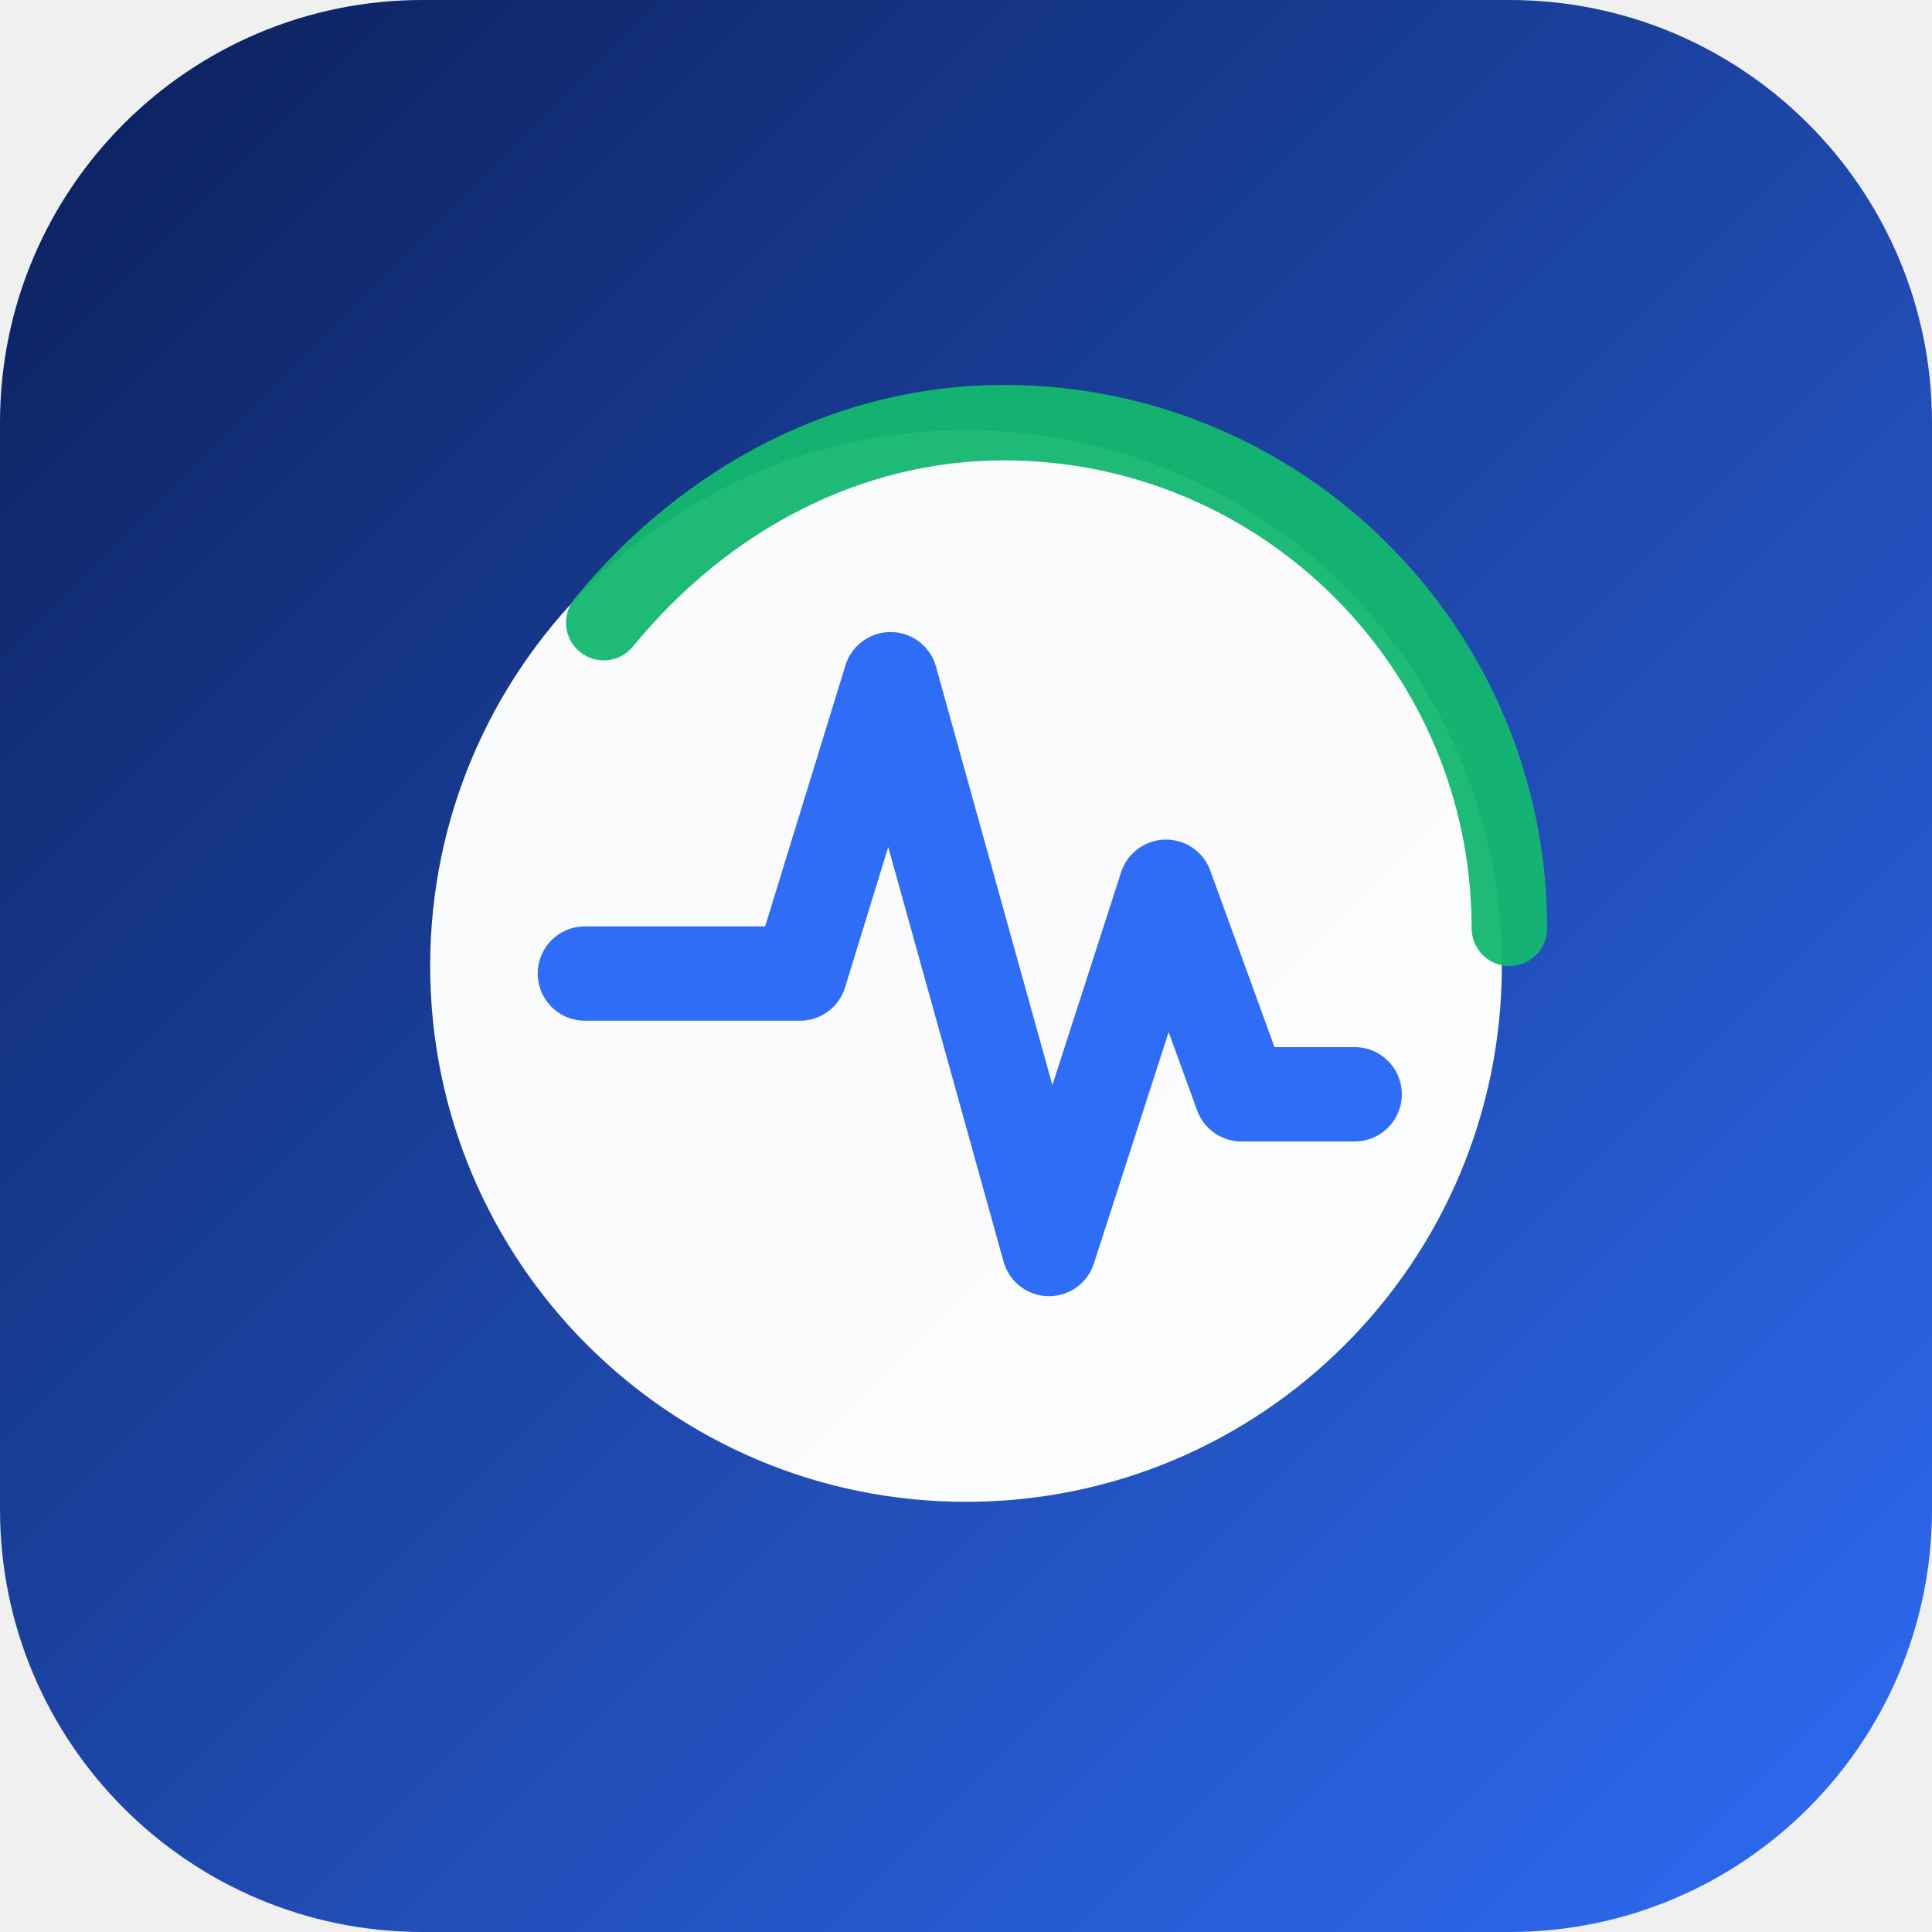
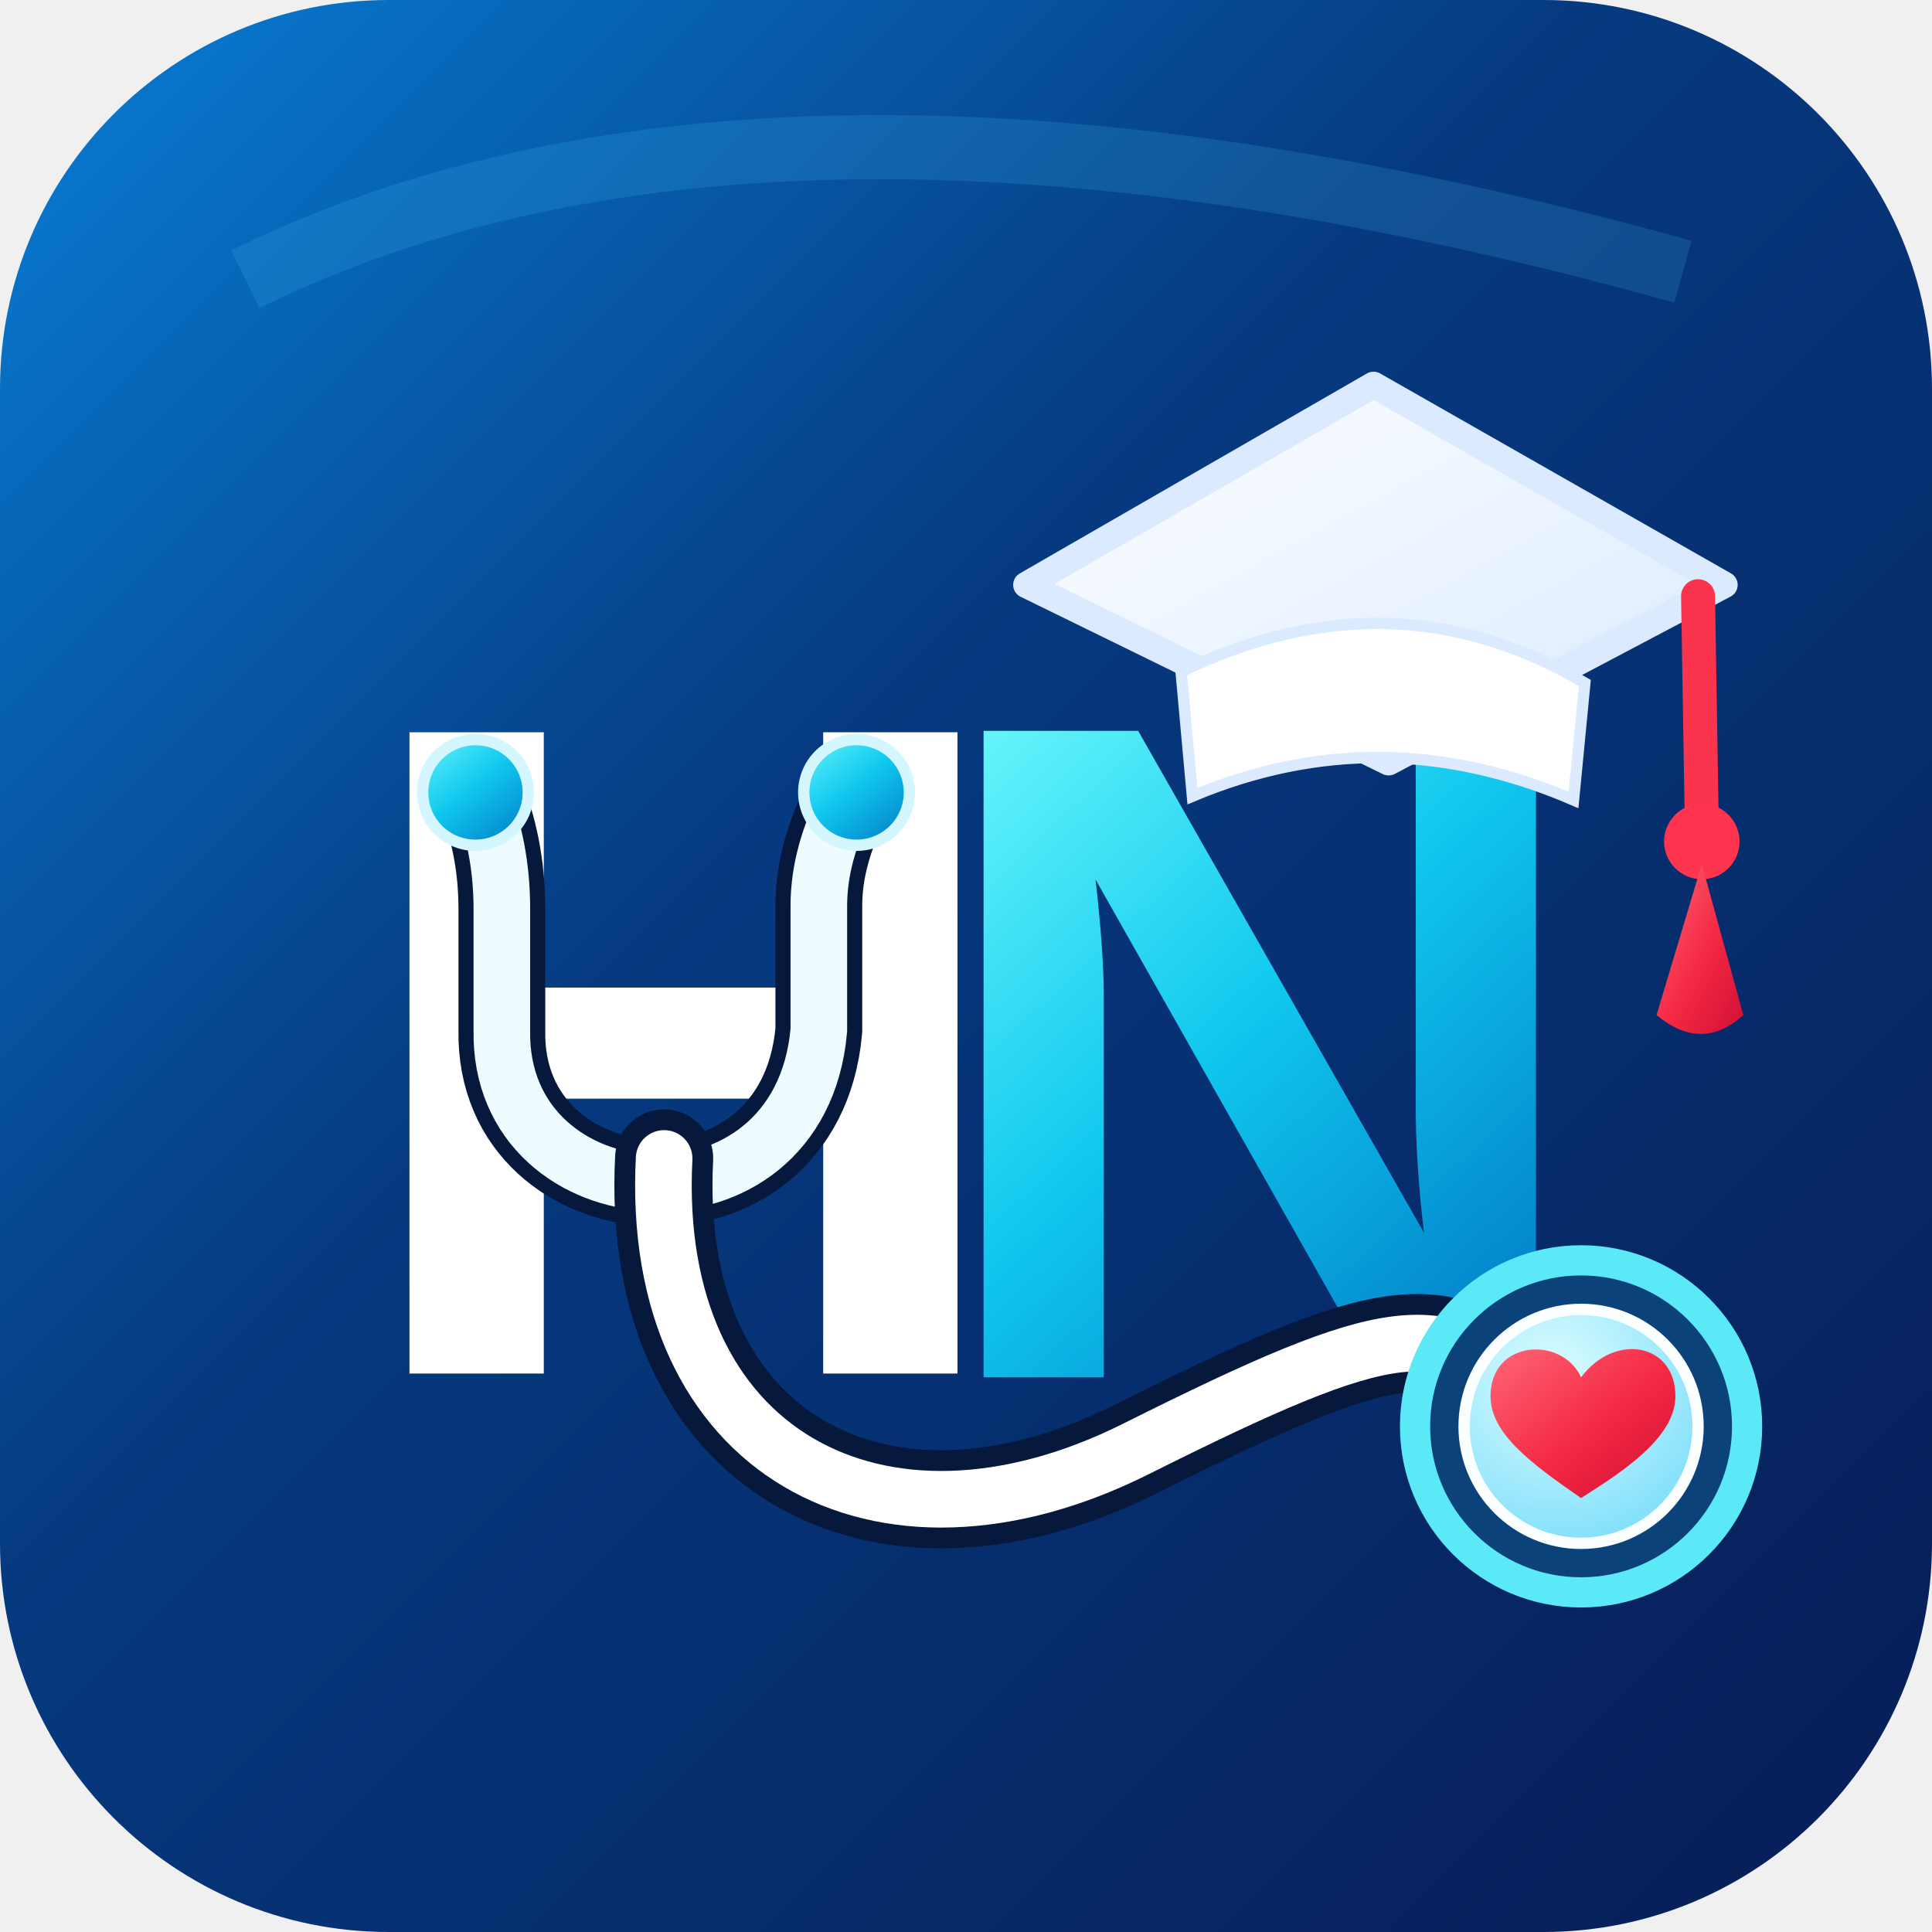
- <svg xmlns="http://www.w3.org/2000/svg" viewBox="0 0 512 512">
+ <svg xmlns="http://www.w3.org/2000/svg" width="512" height="512" viewBox="0 0 512 512" role="img" aria-label="Haiti Nursing Exam Prep app icon — HN stethoscope graduation cap">
  <defs>
-     <linearGradient id="g" x1="0" y1="0" x2="1" y2="1">
-       <stop offset="0" stop-color="#0b1f59" />
-       <stop offset="1" stop-color="#2f6df6" />
+     <linearGradient id="bg" x1="0" y1="0" x2="1" y2="1">
+       <stop stop-color="#087fd7" />
+       <stop offset=".41" stop-color="#063a80" />
+       <stop offset="1" stop-color="#071c55" />
    </linearGradient>
+     <linearGradient id="cyan" x1="0" y1="0" x2=".8" y2="1">
+       <stop stop-color="#65f5fb" />
+       <stop offset=".5" stop-color="#10c8ee" />
+       <stop offset="1" stop-color="#0384cc" />
+     </linearGradient>
+     <linearGradient id="cap" x1="0" y1="0" x2="1" y2="1">
+       <stop stop-color="#fff" />
+       <stop offset="1" stop-color="#d9eaff" />
+     </linearGradient>
+     <linearGradient id="red" x1="0" y1="0" x2="1" y2="1">
+       <stop stop-color="#ff6677" />
+       <stop offset=".55" stop-color="#f42842" />
+       <stop offset="1" stop-color="#cf1036" />
+     </linearGradient>
+     <radialGradient id="gloss" cx=".38" cy=".28" r=".8">
+       <stop stop-color="#ddfdff" />
+       <stop offset="1" stop-color="#7addfa" />
+     </radialGradient>
  </defs>
-   <rect width="512" height="512" rx="112" fill="url(#g)" />
-   <circle cx="256" cy="256" r="142" fill="#ffffff" opacity="0.98" />
-   <path d="M155 258h57l24-78 42 151 31-96 20 55h30" fill="none" stroke="#2f6df6" stroke-width="25" stroke-linecap="round" stroke-linejoin="round" />
-   <path d="M160 165c27-33 65-53 106-53 74 0 134 60 134 134" fill="none" stroke="#14b86f" stroke-width="20" stroke-linecap="round" opacity="0.95" />
+   <rect width="512" height="512" rx="103" fill="url(#bg)" />
+   <path d="M65 74Q205 5 446 72" fill="none" stroke="#47bff8" stroke-opacity=".18" stroke-width="17" />
+   <g aria-label="HN, stethoscope and graduation cap">
+     <g font-family="Arial,Helvetica,sans-serif" font-weight="900" letter-spacing="-19">
+       <text x="92" y="364" font-size="247" fill="#ffffff">H</text>
+       <text x="244" y="365" font-size="249" fill="url(#cyan)">N</text>
+     </g>
+     <path d="M272 155 364 102 457 155 368 202Z" fill="url(#cap)" stroke="#dceaff" stroke-width="7" stroke-linejoin="round" />
+     <path d="M313 178 Q369 151 420 181 L417 212 Q366 190 316 211Z" fill="#fff" stroke="#dceaff" stroke-width="3" />
+     <path d="M450 158 451 219" fill="none" stroke="#fa344c" stroke-width="9" stroke-linecap="round" />
+     <circle cx="451" cy="223" r="10" fill="#ff344f" />
+     <path d="M451 229 439 269 Q451 279 462 269Z" fill="url(#red)" />
+     <path d="M127 210 Q133 224 133 241 L133 273 C132 324 212 330 217 273 L217 240 Q217 226 225 211" fill="none" stroke="#06183c" stroke-width="23" stroke-linecap="round" />
+     <path d="M127 210 Q133 224 133 241 L133 273 C132 324 212 330 217 273 L217 240 Q217 226 225 211" fill="none" stroke="#effcff" stroke-width="15" stroke-linecap="round" />
+     <circle cx="126" cy="210" r="14" fill="url(#cyan)" stroke="#d4f7ff" stroke-width="3" />
+     <circle cx="227" cy="210" r="14" fill="url(#cyan)" stroke="#d4f7ff" stroke-width="3" />
+     <path d="M176 307 C172 385 233 418 301 384 S383 348 406 372" fill="none" stroke="#06183c" stroke-width="26" stroke-linecap="round" />
+     <path d="M176 307 C172 385 233 418 301 384 S383 348 406 372" fill="none" stroke="#ffffff" stroke-width="15" stroke-linecap="round" />
+     <circle cx="419" cy="378" r="44" fill="#0b427a" stroke="#5be9f8" stroke-width="8" />
+     <circle cx="419" cy="378" r="31" fill="url(#gloss)" stroke="#fcffff" stroke-width="3" />
+     <path d="M419 397 C406 388 395 380 395 370 C395 355 414 354 419 365 C428 353 444 356 444 370 C444 381 430 390 419 397Z" fill="url(#red)" />
+   </g>
</svg>
